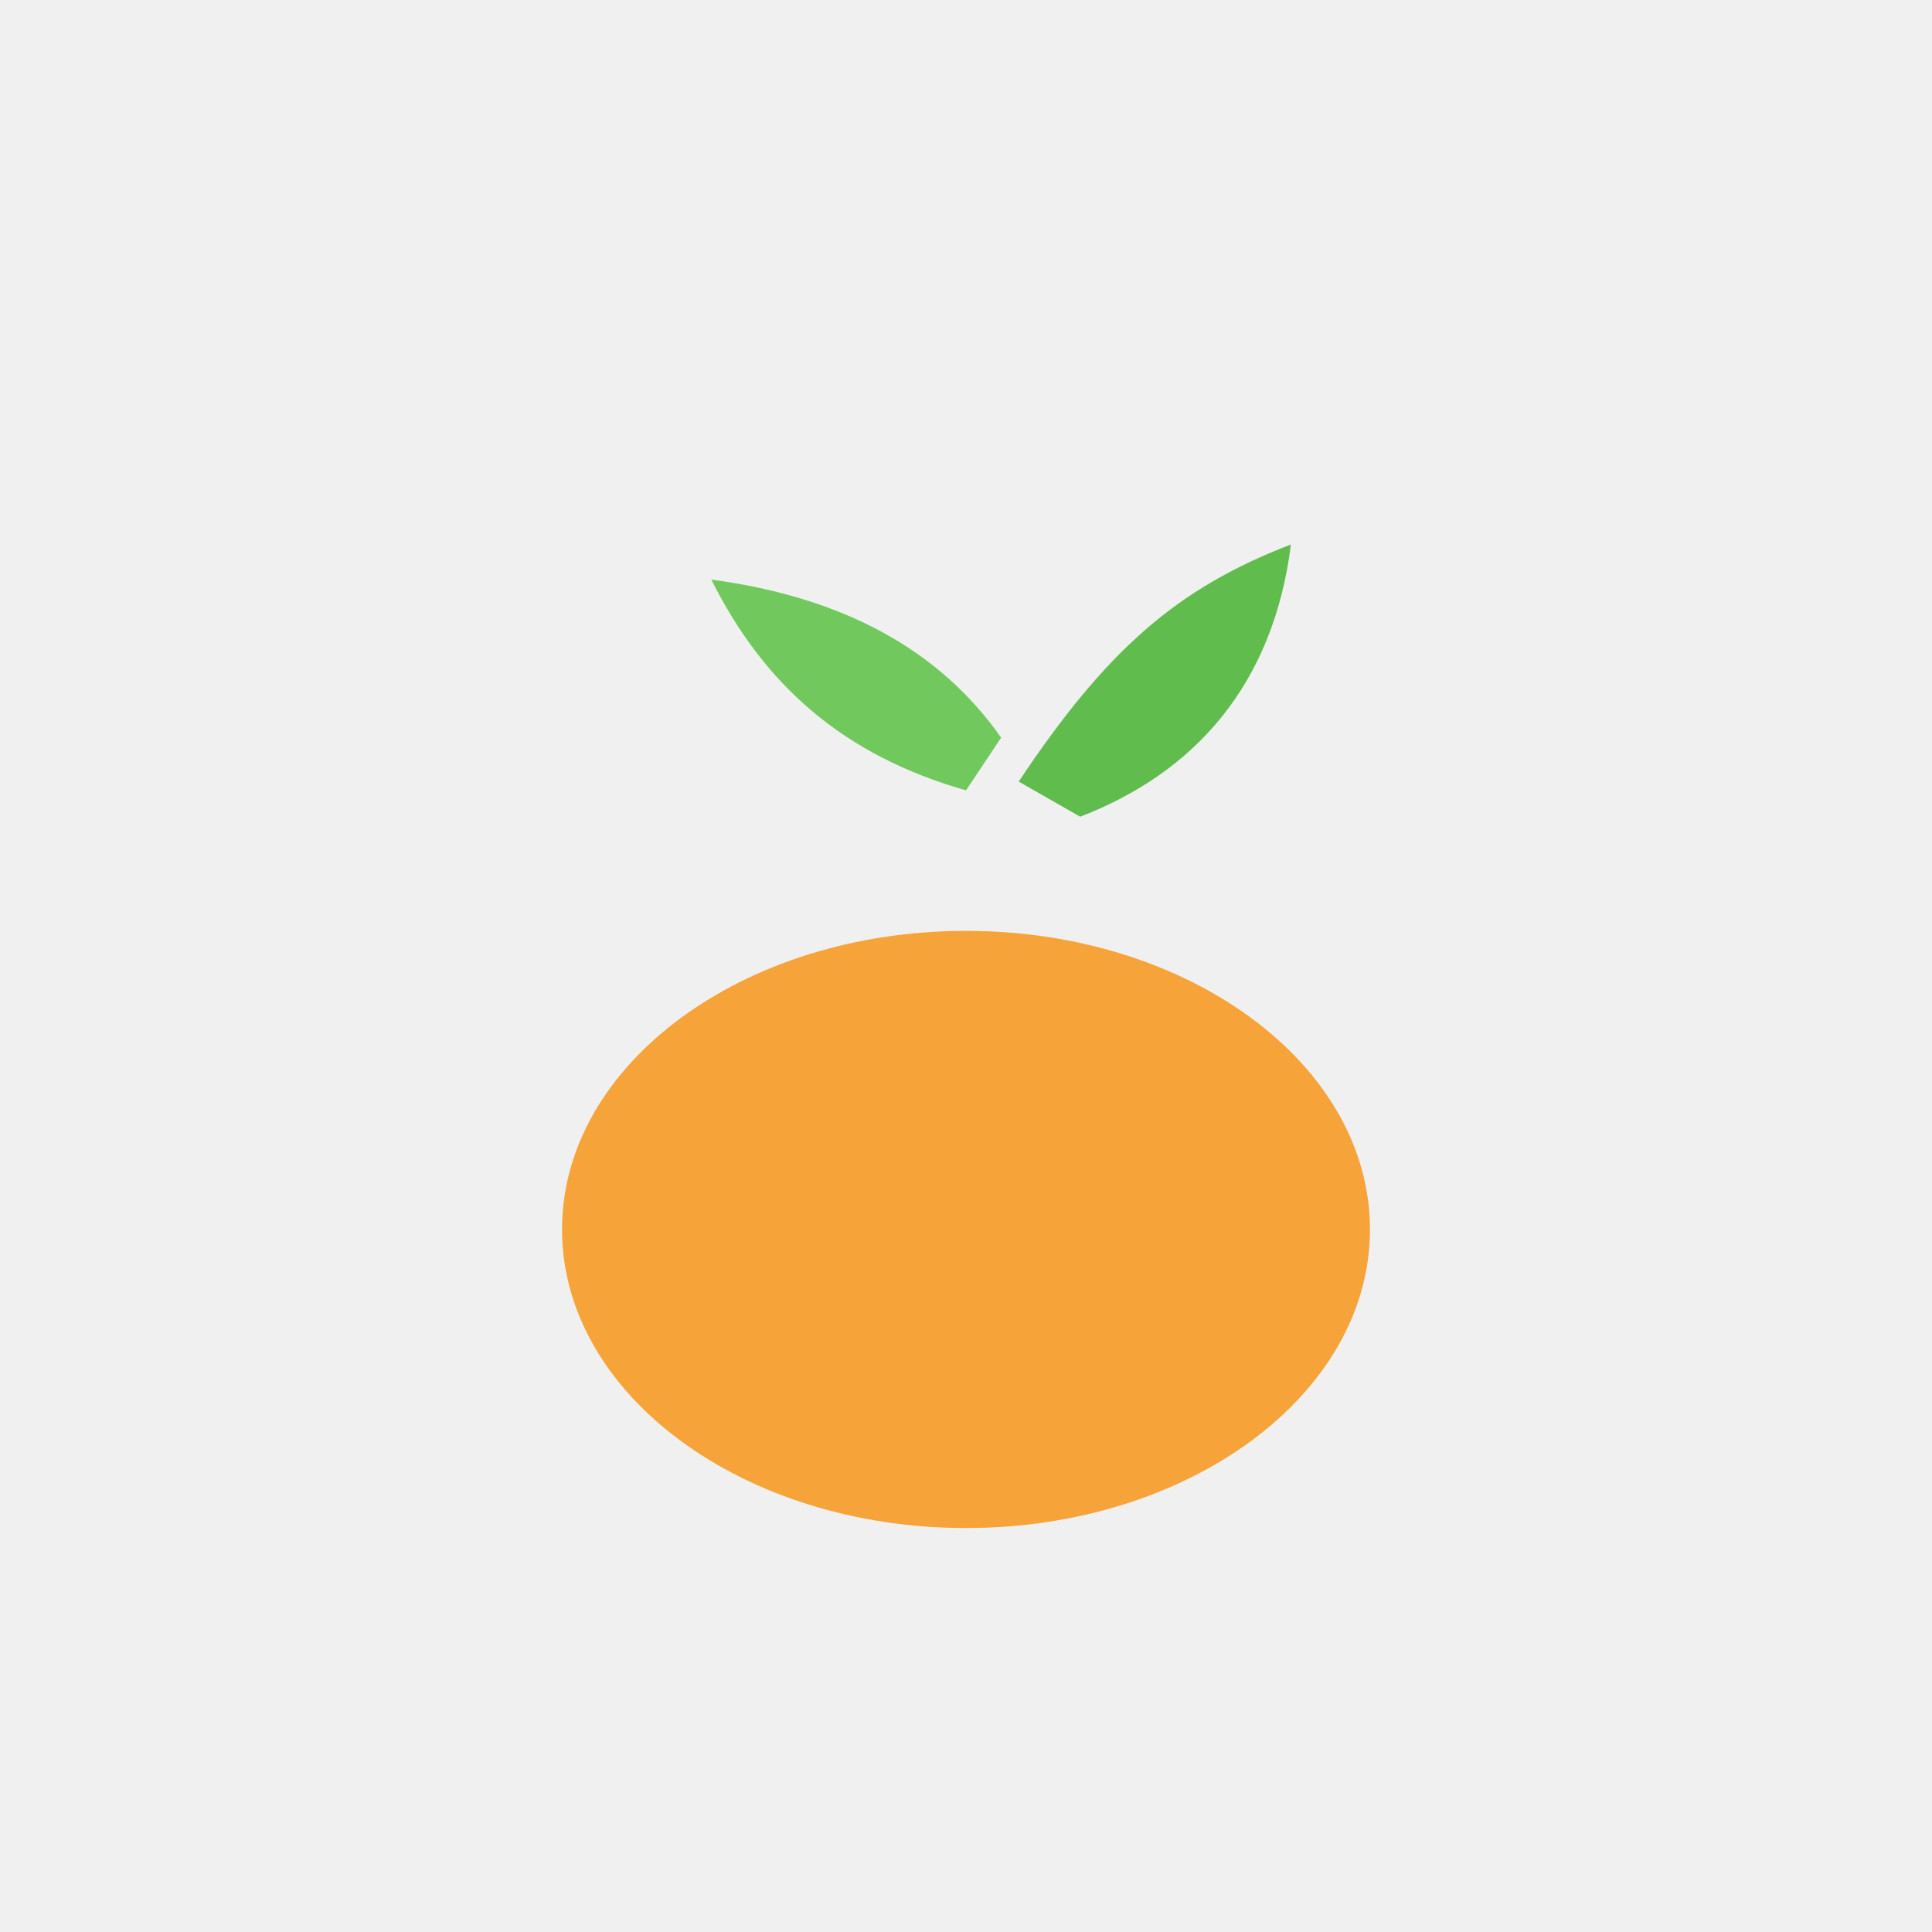
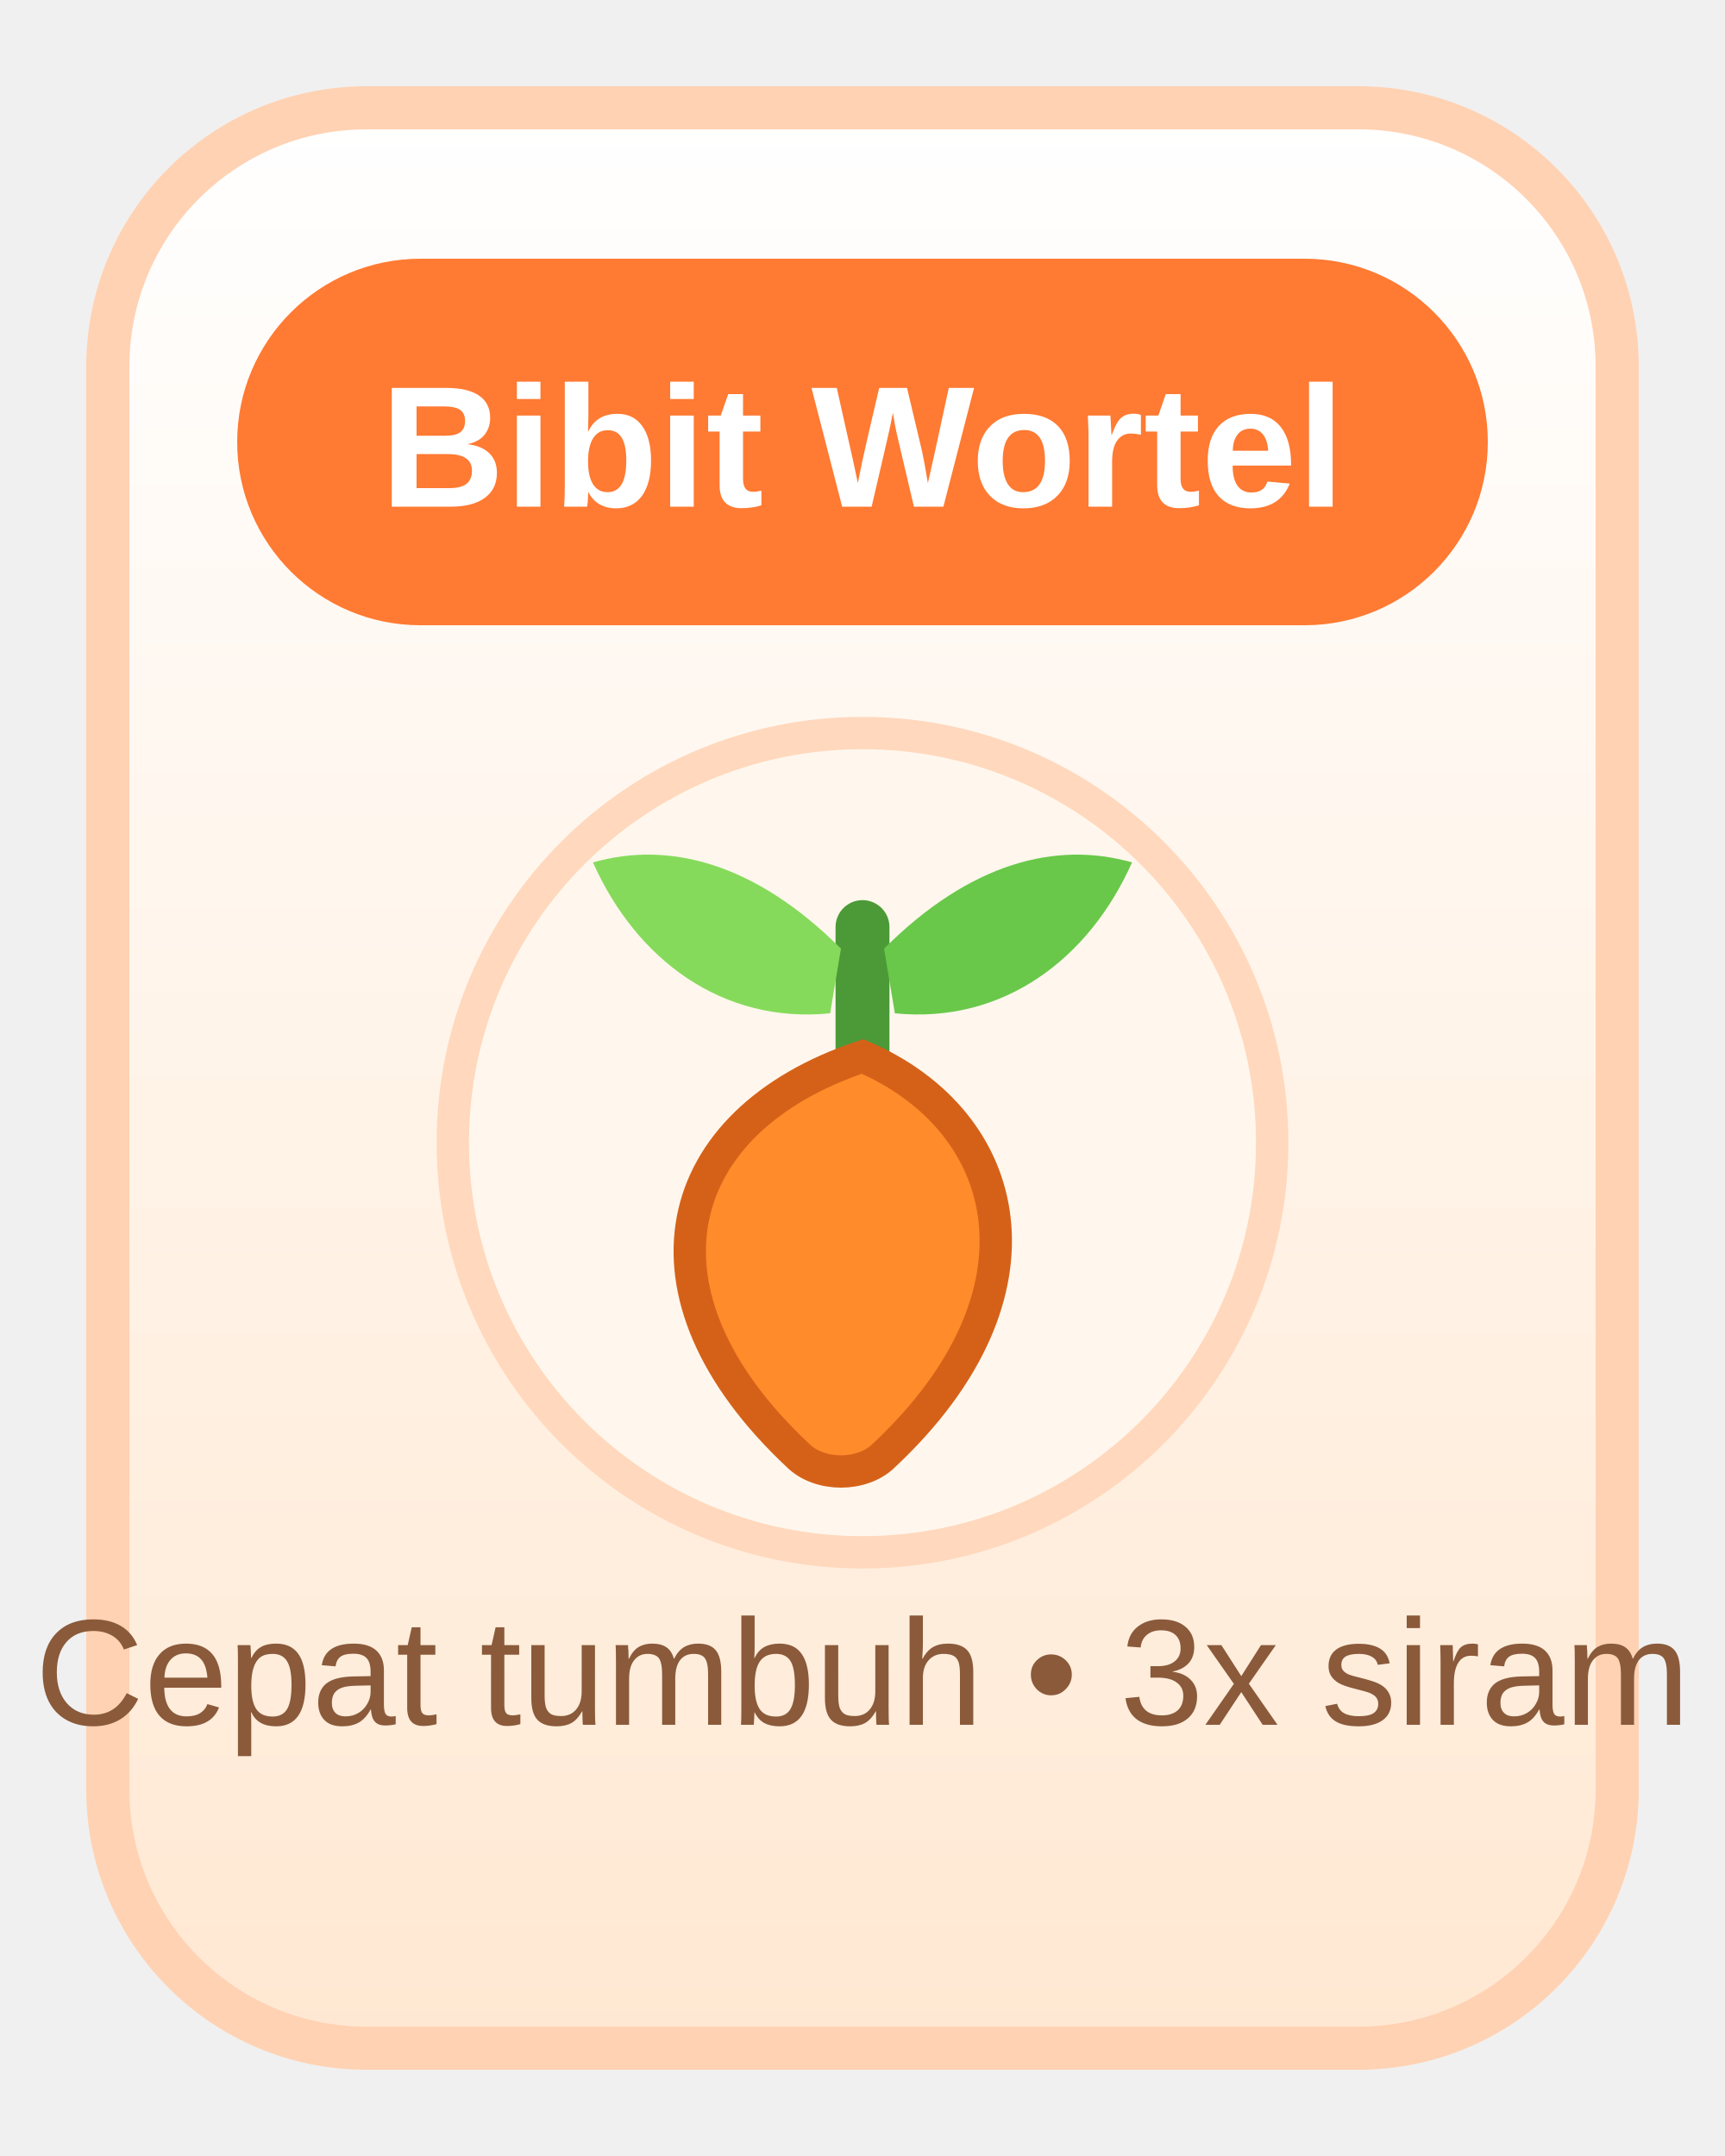
- <svg xmlns="http://www.w3.org/2000/svg" viewBox="0 0 220 220">
-   <ellipse cx="110" cy="140" rx="46" ry="34" fill="#f6a33a" />
-   <path d="M110 90c-14-4-23-12-29-24 15 2 26 8 33 18z" fill="#71c95e" />
-   <path d="M116 89c10-15 18-22 31-27-2 16-11 26-24 31z" fill="#60bd4d" />
+ <svg xmlns="http://www.w3.org/2000/svg" viewBox="0 0 160 200">
+   <defs>
+     <linearGradient id="p" x1="0" x2="0" y1="0" y2="1">
+       <stop offset="0" stop-color="#fff" />
+       <stop offset="1" stop-color="#ffe8d2" />
+     </linearGradient>
+   </defs>
+   <rect x="10" y="10" width="140" height="180" rx="24" fill="url(#p)" stroke="#ffd2b3" stroke-width="4" />
+   <rect x="22" y="24" width="116" height="34" rx="17" fill="#ff7a32" />
+   <text x="80" y="47" text-anchor="middle" font-family="Arial" font-size="16" font-weight="700" fill="#fff">Bibit Wortel</text>
+   <circle cx="80" cy="106" r="38" fill="#fff7ed" stroke="#ffd8bd" stroke-width="3" />
+   <path d="M80 86v12" stroke="#4b9a37" stroke-width="5" stroke-linecap="round" />
+   <path d="M78 88c-8-8-16-10-23-8 4 9 12 15 22 14" fill="#86da5b" />
+   <path d="M82 88c8-8 16-10 23-8-4 9-12 15-22 14" fill="#69c84a" />
+   <path d="M80 98c14 6 18 22 2 37-2 2-6 2-8 0-16-15-12-31 6-37z" fill="#ff8b2b" stroke="#d56119" stroke-width="3" />
+   <text x="80" y="160" text-anchor="middle" font-family="Arial" font-size="14" fill="#8a5a3b">Cepat tumbuh • 3x siram</text>
</svg>
